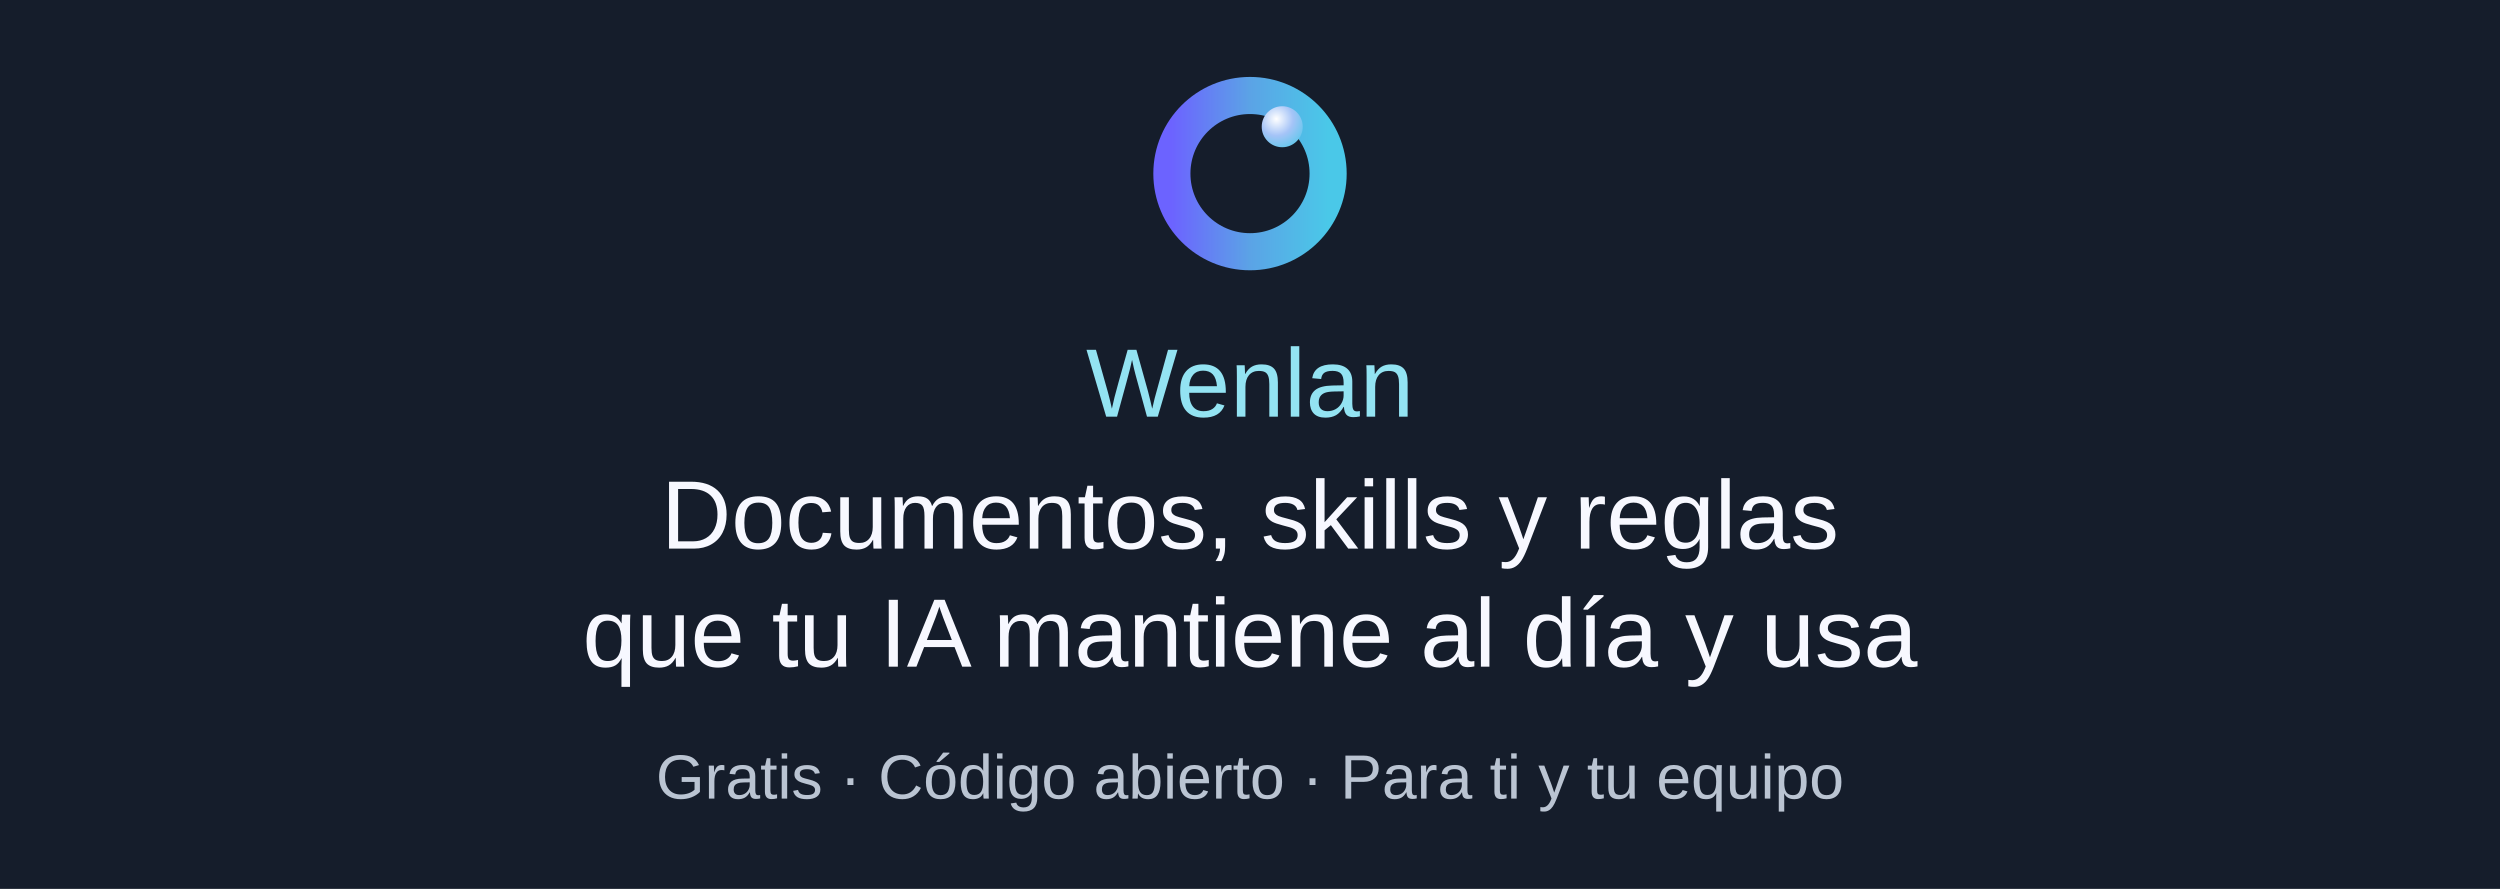
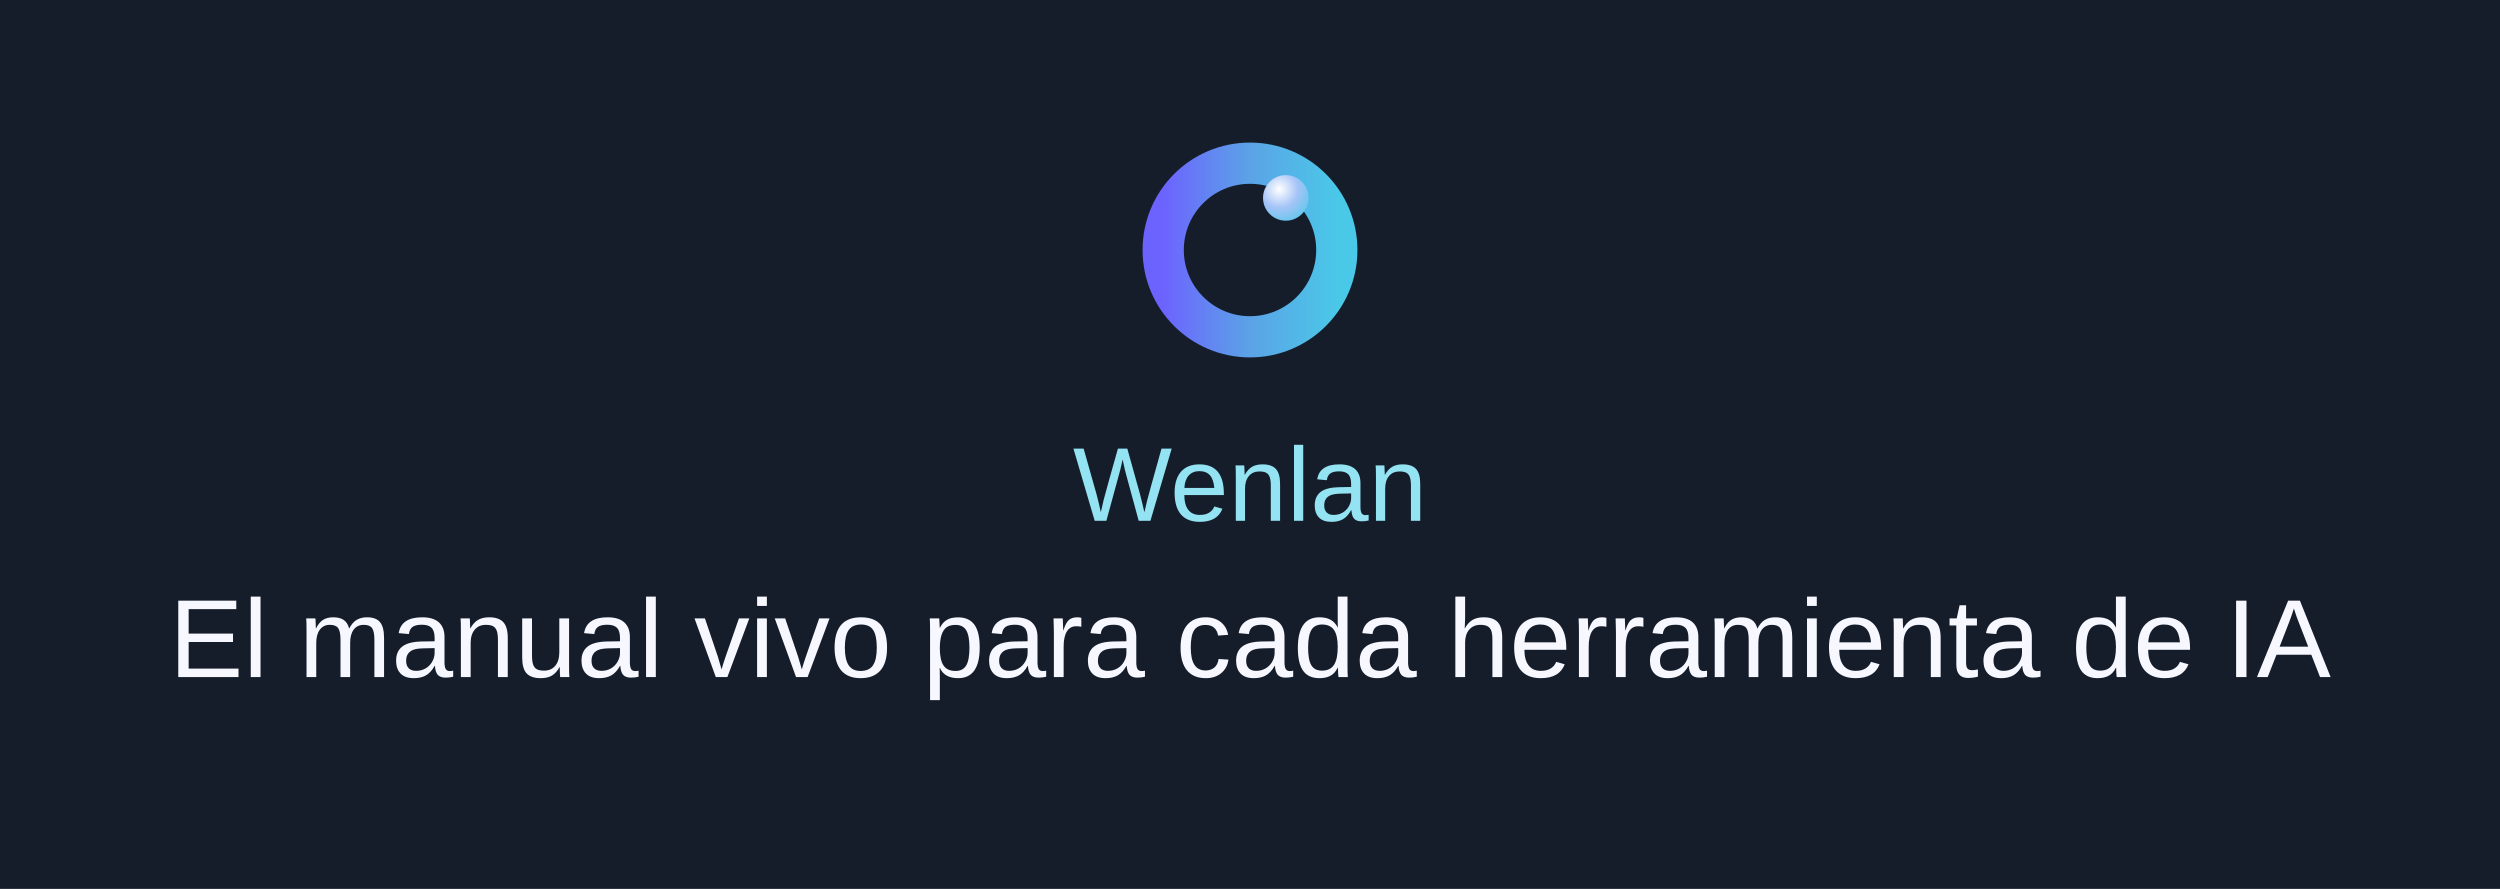
<svg xmlns="http://www.w3.org/2000/svg" width="720" height="256" viewBox="0 0 720 256" fill="none" role="img" aria-labelledby="title desc">
  <rect width="720" height="256" fill="#151D2B" />
-   <g transform="translate(324 14) scale(0.140625)">
+   <g transform="translate(320 32) scale(0.15625)">
    <circle cx="256" cy="256" r="160" fill="none" stroke="url(#banner-es-ES-mobile-ring)" stroke-width="76" />
    <circle cx="322" cy="160" r="42" fill="url(#banner-es-ES-mobile-orb)" />
  </g>
-   <text x="360" y="120" fill="#93E3F2" font-size="28" font-weight="500" text-anchor="middle">
+   <text x="360" y="150" fill="#93E3F2" font-size="30.24" font-weight="500" text-anchor="middle">
    <tspan font-family="-apple-system, BlinkMacSystemFont, &quot;SF Pro Display&quot;, &quot;Helvetica Neue&quot;, Arial, sans-serif">Wenlan</tspan>
  </text>
-   <text x="360" y="158" fill="#F7F8FF" font-family="-apple-system, BlinkMacSystemFont, &quot;SF Pro Display&quot;, &quot;Helvetica Neue&quot;, Arial, sans-serif" font-size="28" font-weight="500" text-anchor="middle">Documentos, skills y reglas</text>
-   <text x="360" y="192" fill="#F7F8FF" font-family="-apple-system, BlinkMacSystemFont, &quot;SF Pro Display&quot;, &quot;Helvetica Neue&quot;, Arial, sans-serif" font-size="28" font-weight="500" text-anchor="middle">que tu IA mantiene al día y usa</text>
-   <text x="360" y="230" fill="#BAC4D2" font-family="-apple-system, BlinkMacSystemFont, &quot;SF Pro Display&quot;, &quot;Helvetica Neue&quot;, Arial, sans-serif" font-size="18" font-weight="400" text-anchor="middle">Gratis · Código abierto · Para ti y tu equipo</text>
+   <text x="360" y="195" fill="#F7F8FF" font-family="-apple-system, BlinkMacSystemFont, &quot;SF Pro Display&quot;, &quot;Helvetica Neue&quot;, Arial, sans-serif" font-size="32" font-weight="500" text-anchor="middle">El manual vivo para cada herramienta de IA</text>
  <defs>
    <linearGradient id="banner-es-ES-mobile-ring" x1="96" y1="256" x2="416" y2="256" gradientUnits="userSpaceOnUse">
      <stop stop-color="#6C63FF" />
      <stop offset="0.5" stop-color="#5BA3E6" />
      <stop offset="1" stop-color="#4AC8E8" />
    </linearGradient>
    <radialGradient id="banner-es-ES-mobile-orb" cx="0" cy="0" r="1" gradientUnits="userSpaceOnUse" gradientTransform="translate(310 144) rotate(52.125) scale(76.0263)">
      <stop stop-color="#FFFFFF" />
      <stop offset="0.45" stop-color="#A5C4F7" />
      <stop offset="1" stop-color="#4AC8E8" />
    </radialGradient>
  </defs>
</svg>
